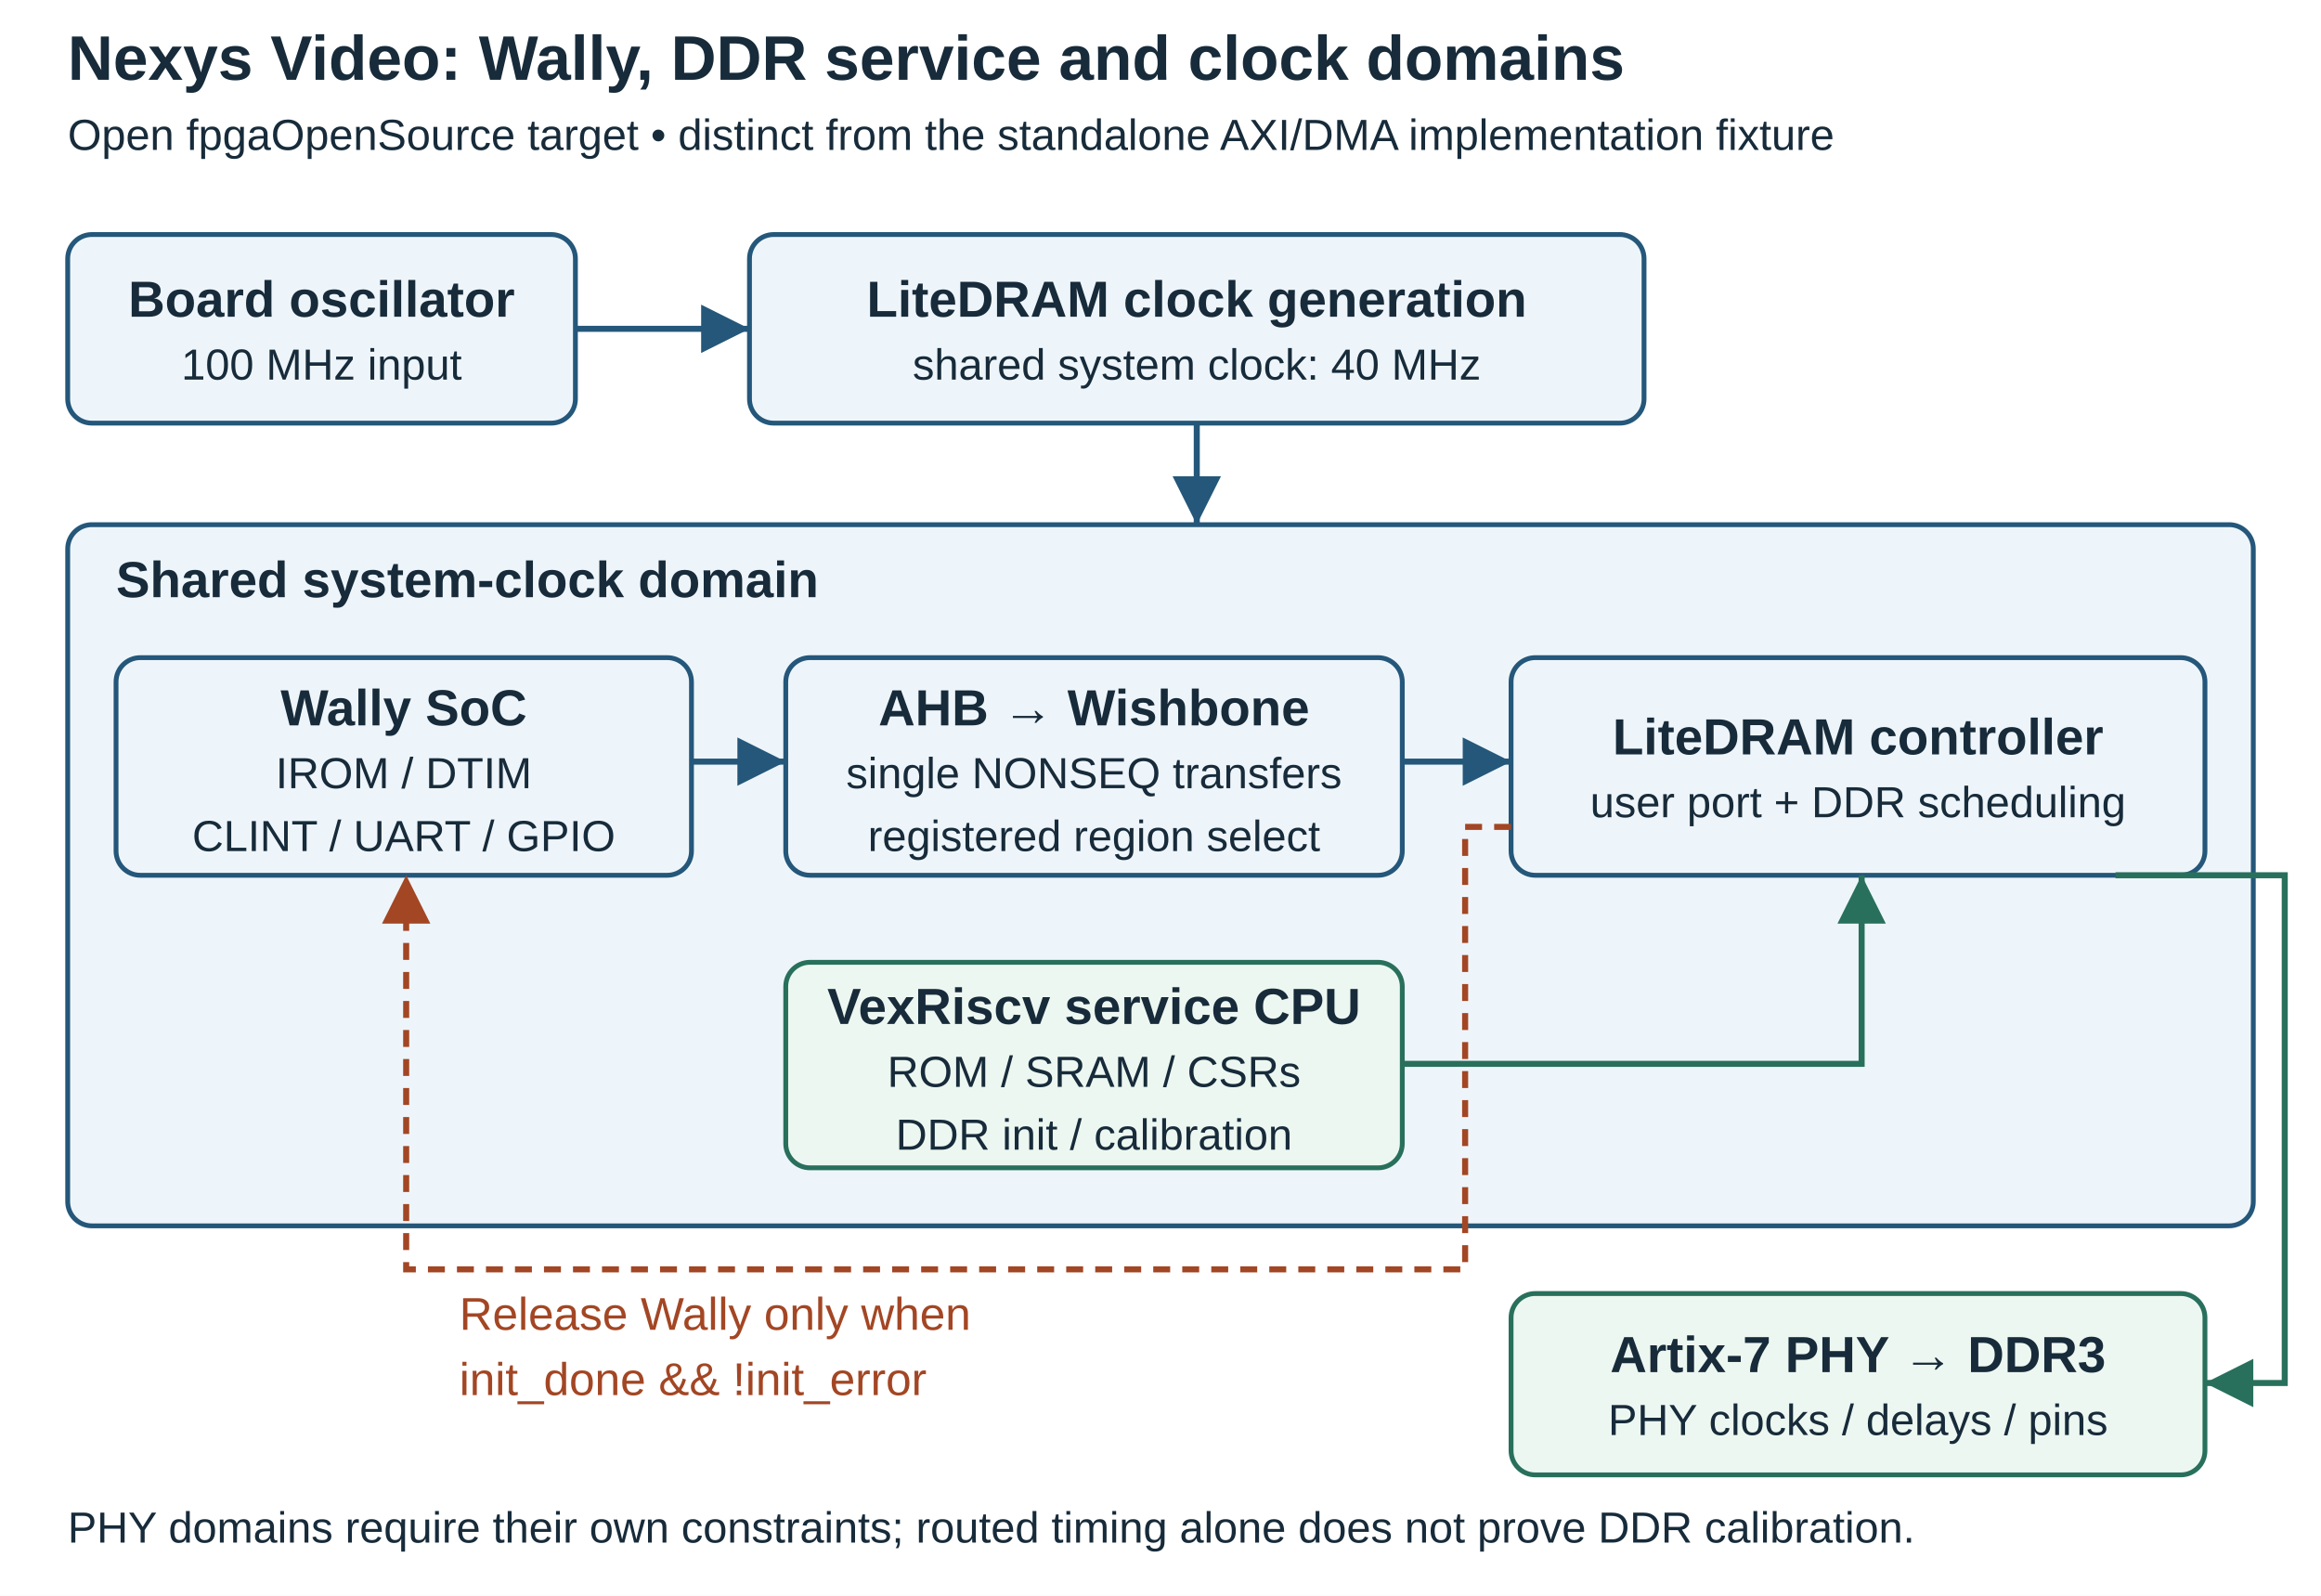
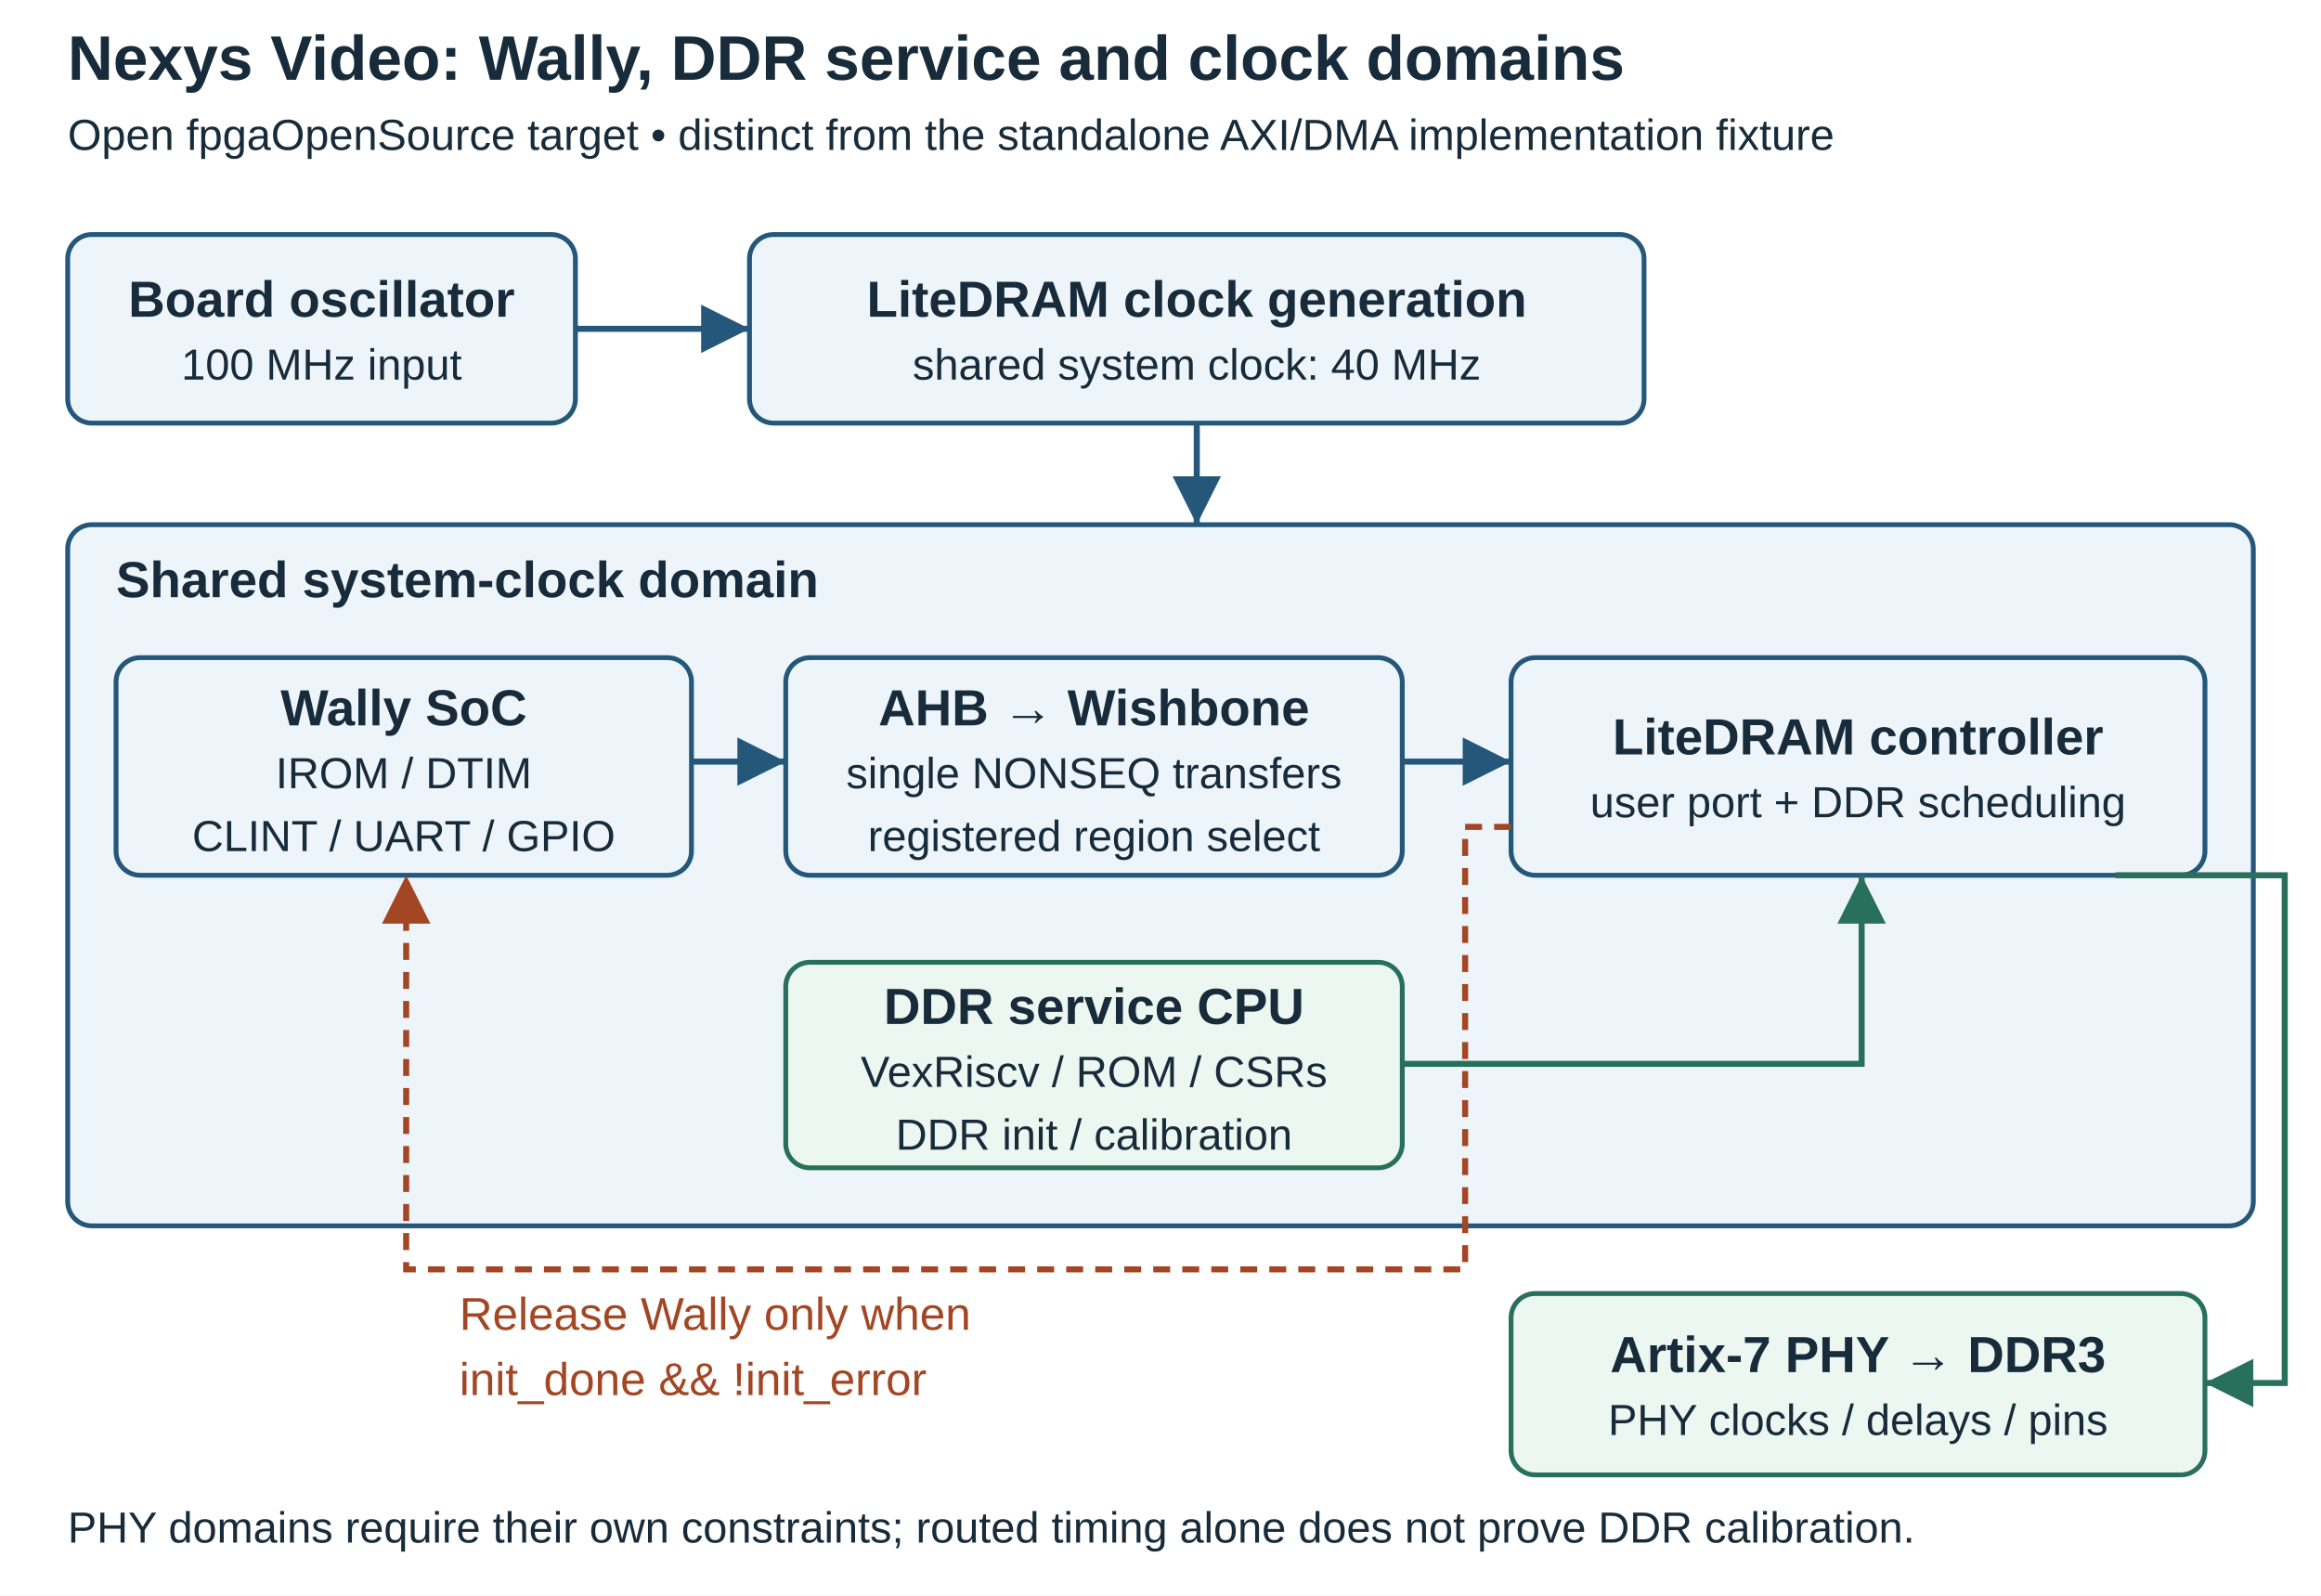
<svg xmlns="http://www.w3.org/2000/svg" width="960" height="660" viewBox="0 0 960 660" role="img" aria-labelledby="title desc">
  <defs>
    <marker id="data" markerWidth="9" markerHeight="9" refX="8" refY="4" orient="auto">
      <path d="M0 0L8 4L0 8Z" fill="#24577a" />
    </marker>
    <marker id="event" markerWidth="9" markerHeight="9" refX="8" refY="4" orient="auto">
      <path d="M0 0L8 4L0 8Z" fill="#a34624" />
    </marker>
    <marker id="memory" markerWidth="9" markerHeight="9" refX="8" refY="4" orient="auto">
      <path d="M0 0L8 4L0 8Z" fill="#28705c" />
    </marker>
  </defs>
  <rect width="960" height="660" fill="white" />
  <g font-family="Arial, sans-serif" fill="#172b3a">
    <text x="28" y="33" font-size="26" text-anchor="start" fill="#172b3a" font-weight="bold">Nexys Video: Wally, DDR service and clock domains</text>
    <text x="28" y="62" font-size="18" text-anchor="start" fill="#172b3a" font-weight="normal">Open fpgaOpenSource target • distinct from the standalone AXI/DMA implementation fixture</text>
    <rect x="28" y="97" width="210" height="78" rx="10" fill="#eef5fa" stroke="#24577a" stroke-width="2" stroke-dasharray="none" />
    <text x="133.0" y="131.0" font-size="21" text-anchor="middle" fill="#172b3a" font-weight="bold">Board oscillator</text>
    <text x="133.0" y="157.0" font-size="18" text-anchor="middle" fill="#172b3a" font-weight="normal">100 MHz input</text>
    <rect x="310" y="97" width="370" height="78" rx="10" fill="#eef5fa" stroke="#24577a" stroke-width="2" stroke-dasharray="none" />
    <text x="495.0" y="131.0" font-size="21" text-anchor="middle" fill="#172b3a" font-weight="bold">LiteDRAM clock generation</text>
    <text x="495.0" y="157.0" font-size="18" text-anchor="middle" fill="#172b3a" font-weight="normal">shared system clock: 40 MHz</text>
    <path d="M238 136H310" fill="none" stroke="#24577a" stroke-width="2.5" stroke-dasharray="none" marker-end="url(#data)" />
    <rect x="28" y="217" width="904" height="290" rx="10" fill="#eef5fa" stroke="#24577a" stroke-width="2" stroke-dasharray="none" />
    <text x="48" y="247" font-size="21" text-anchor="start" fill="#172b3a" font-weight="bold">Shared system-clock domain</text>
    <rect x="48" y="272" width="238" height="90" rx="10" fill="#eef5fa" stroke="#24577a" stroke-width="2" stroke-dasharray="none" />
    <text x="167.0" y="300.0" font-size="21" text-anchor="middle" fill="#172b3a" font-weight="bold">Wally SoC</text>
    <text x="167.0" y="326.0" font-size="18" text-anchor="middle" fill="#172b3a" font-weight="normal">IROM / DTIM</text>
    <text x="167.0" y="352.0" font-size="18" text-anchor="middle" fill="#172b3a" font-weight="normal">CLINT / UART / GPIO</text>
    <rect x="325" y="272" width="255" height="90" rx="10" fill="#eef5fa" stroke="#24577a" stroke-width="2" stroke-dasharray="none" />
    <text x="452.5" y="300.0" font-size="21" text-anchor="middle" fill="#172b3a" font-weight="bold">AHB → Wishbone</text>
    <text x="452.5" y="326.0" font-size="18" text-anchor="middle" fill="#172b3a" font-weight="normal">single NONSEQ transfers</text>
    <text x="452.5" y="352.0" font-size="18" text-anchor="middle" fill="#172b3a" font-weight="normal">registered region select</text>
    <rect x="625" y="272" width="287" height="90" rx="10" fill="#eef5fa" stroke="#24577a" stroke-width="2" stroke-dasharray="none" />
    <text x="768.5" y="312.0" font-size="21" text-anchor="middle" fill="#172b3a" font-weight="bold">LiteDRAM controller</text>
    <text x="768.5" y="338.0" font-size="18" text-anchor="middle" fill="#172b3a" font-weight="normal">user port + DDR scheduling</text>
    <path d="M286 315H325" fill="none" stroke="#24577a" stroke-width="2.5" stroke-dasharray="none" marker-end="url(#data)" />
    <path d="M580 315H625" fill="none" stroke="#24577a" stroke-width="2.5" stroke-dasharray="none" marker-end="url(#data)" />
    <rect x="325" y="398" width="255" height="85" rx="10" fill="#edf7f1" stroke="#28705c" stroke-width="2" stroke-dasharray="none" />
-     <text x="452.5" y="423.5" font-size="21" text-anchor="middle" fill="#172b3a" font-weight="bold">VexRiscv service CPU</text>
-     <text x="452.5" y="449.5" font-size="18" text-anchor="middle" fill="#172b3a" font-weight="normal">ROM / SRAM / CSRs</text>
+     <text x="452.5" y="423.5" font-size="21" text-anchor="middle" fill="#172b3a" font-weight="bold">DDR service CPU</text>
+     <text x="452.5" y="449.5" font-size="18" text-anchor="middle" fill="#172b3a" font-weight="normal">VexRiscv / ROM / CSRs</text>
    <text x="452.5" y="475.5" font-size="18" text-anchor="middle" fill="#172b3a" font-weight="normal">DDR init / calibration</text>
    <path d="M580 440H770V362" fill="none" stroke="#28705c" stroke-width="2.5" stroke-dasharray="none" marker-end="url(#memory)" />
    <path d="M495 175V217" fill="none" stroke="#24577a" stroke-width="2.5" stroke-dasharray="none" marker-end="url(#data)" />
    <rect x="625" y="535" width="287" height="75" rx="10" fill="#edf7f1" stroke="#28705c" stroke-width="2" stroke-dasharray="none" />
    <text x="768.5" y="567.5" font-size="21" text-anchor="middle" fill="#172b3a" font-weight="bold">Artix-7 PHY → DDR3</text>
    <text x="768.5" y="593.5" font-size="18" text-anchor="middle" fill="#172b3a" font-weight="normal">PHY clocks / delays / pins</text>
    <path d="M875 362H945V572H912" fill="none" stroke="#28705c" stroke-width="2.5" stroke-dasharray="none" marker-end="url(#memory)" />
    <path d="M625 342H606V525H168V362" fill="none" stroke="#a34624" stroke-width="2.5" stroke-dasharray="7 5" marker-end="url(#event)" />
    <text x="190" y="550" font-size="19" text-anchor="start" fill="#a34624" font-weight="normal">Release Wally only when</text>
    <text x="190" y="577" font-size="19" text-anchor="start" fill="#a34624" font-weight="normal">init_done &amp;&amp; !init_error</text>
    <text x="28" y="638" font-size="18" text-anchor="start" fill="#172b3a" font-weight="normal">PHY domains require their own constraints; routed timing alone does not prove DDR calibration.</text>
  </g>
</svg>
